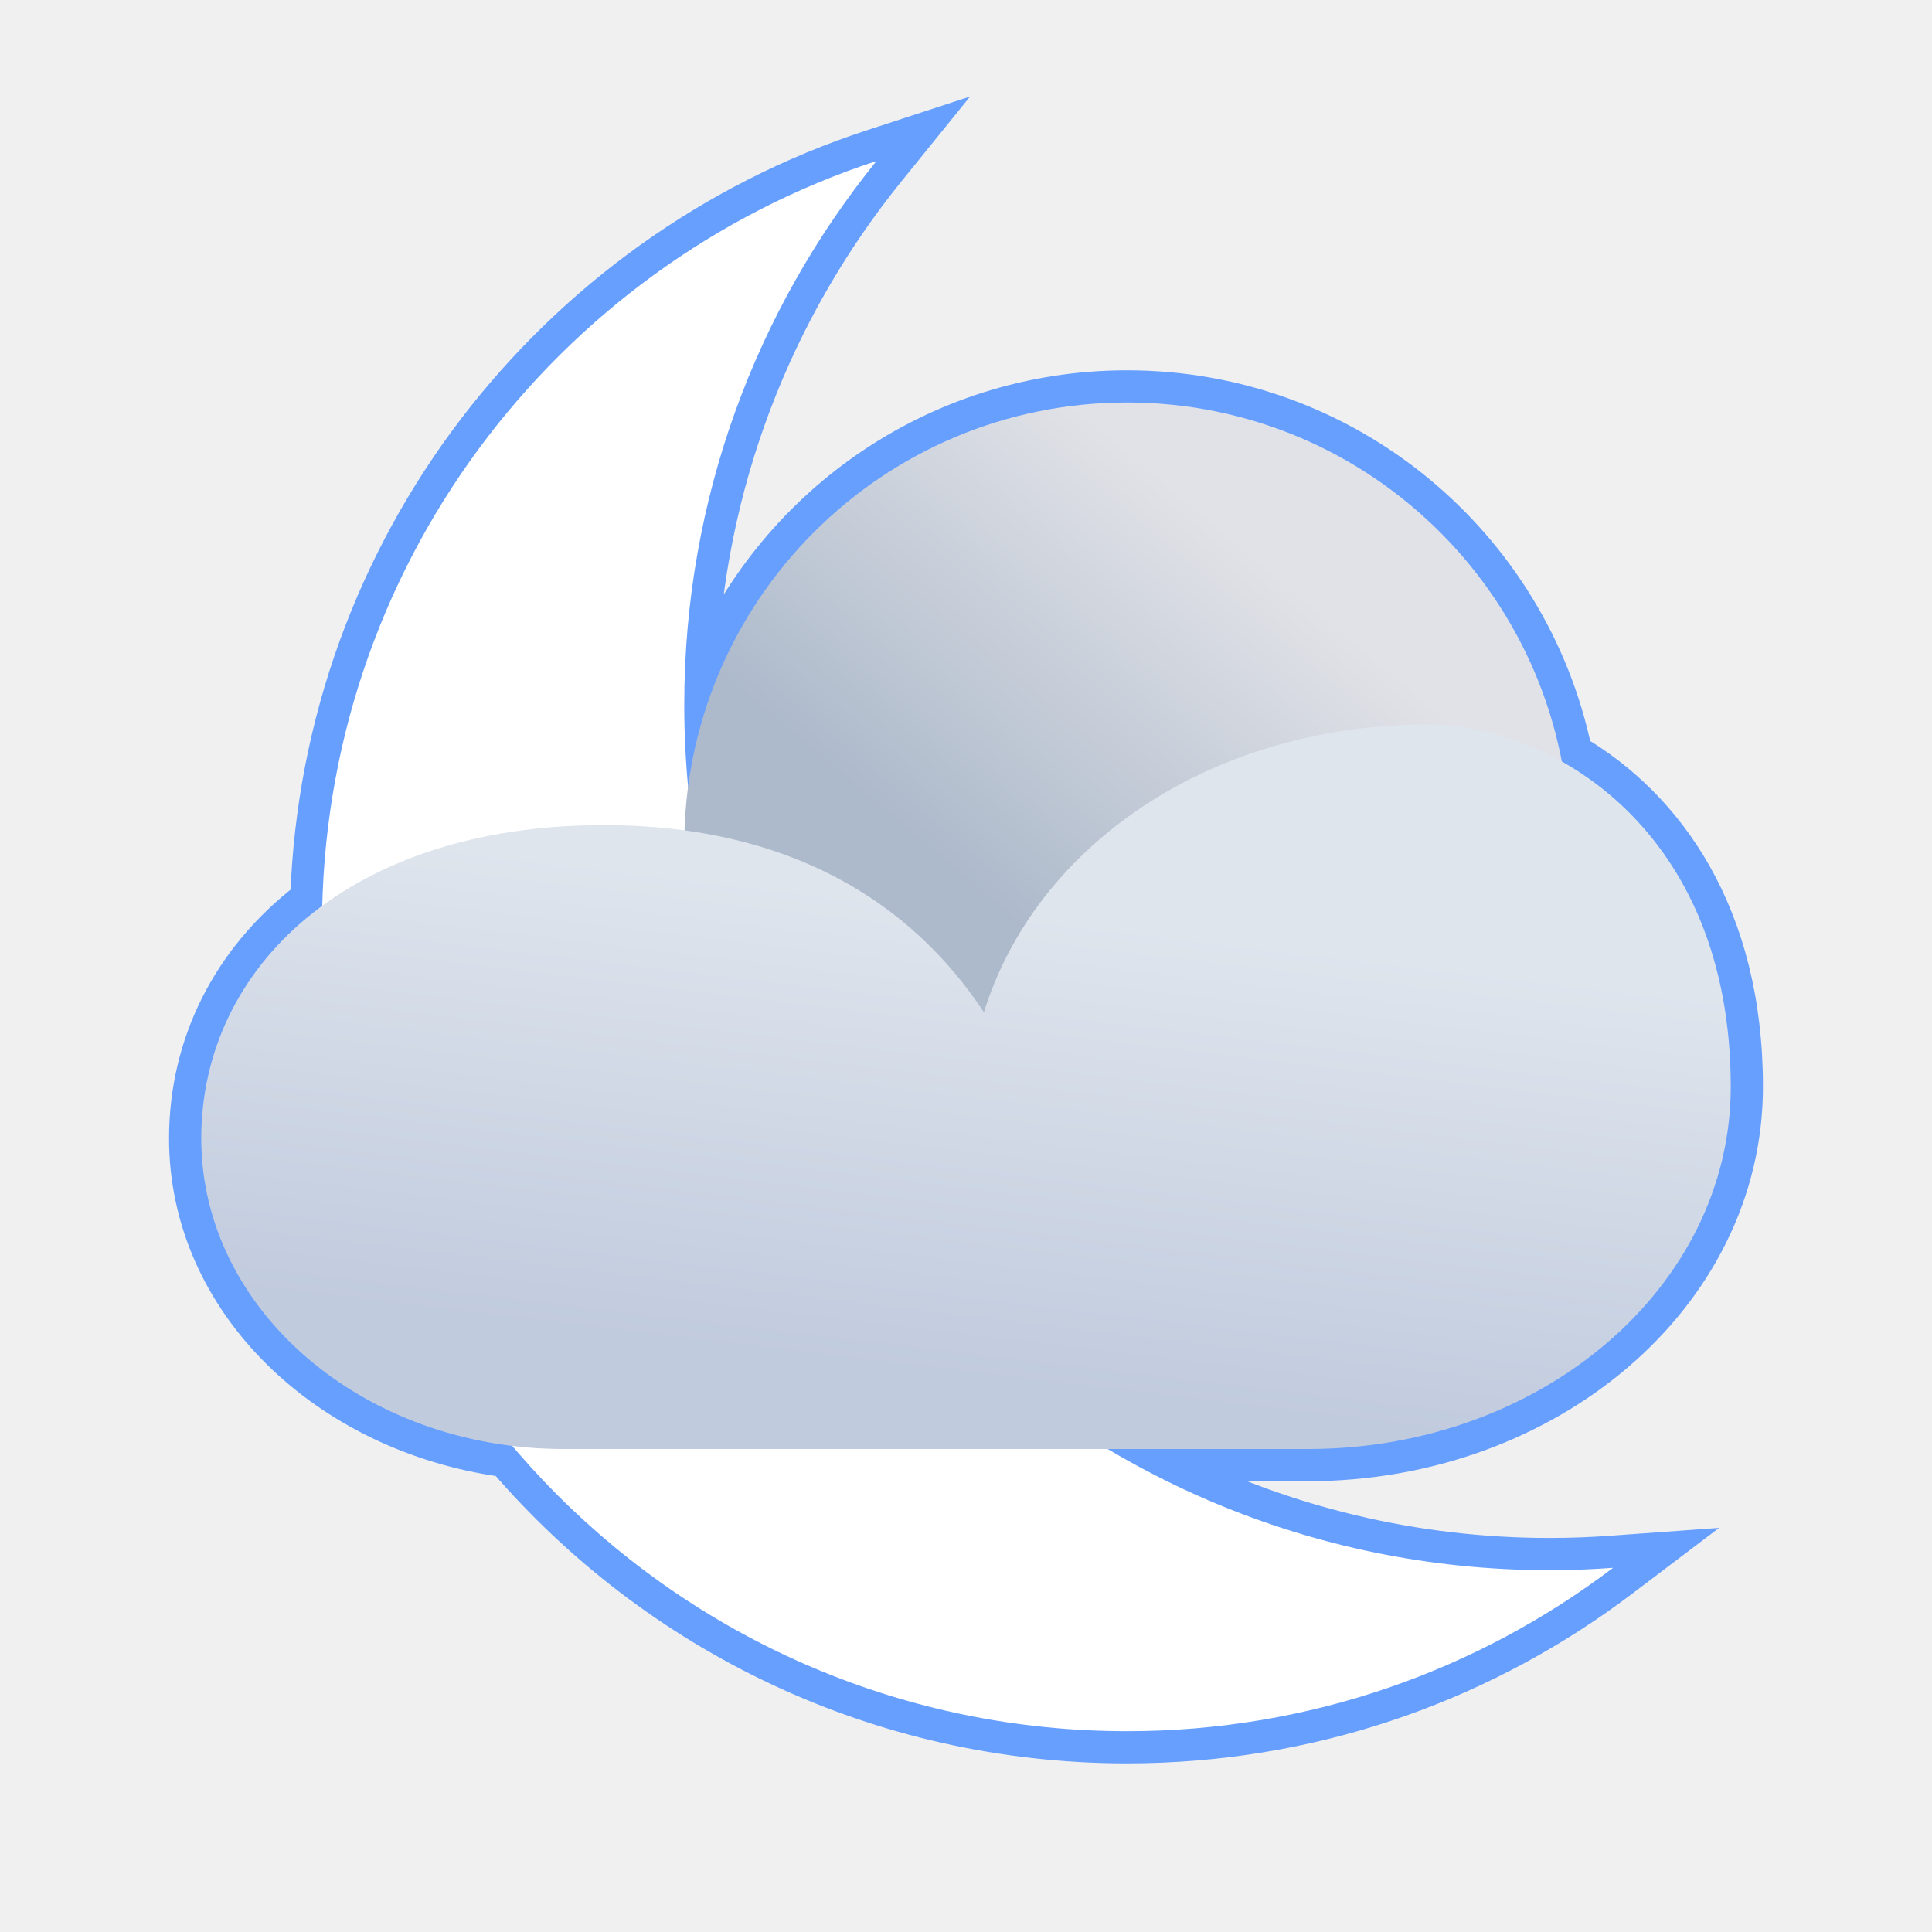
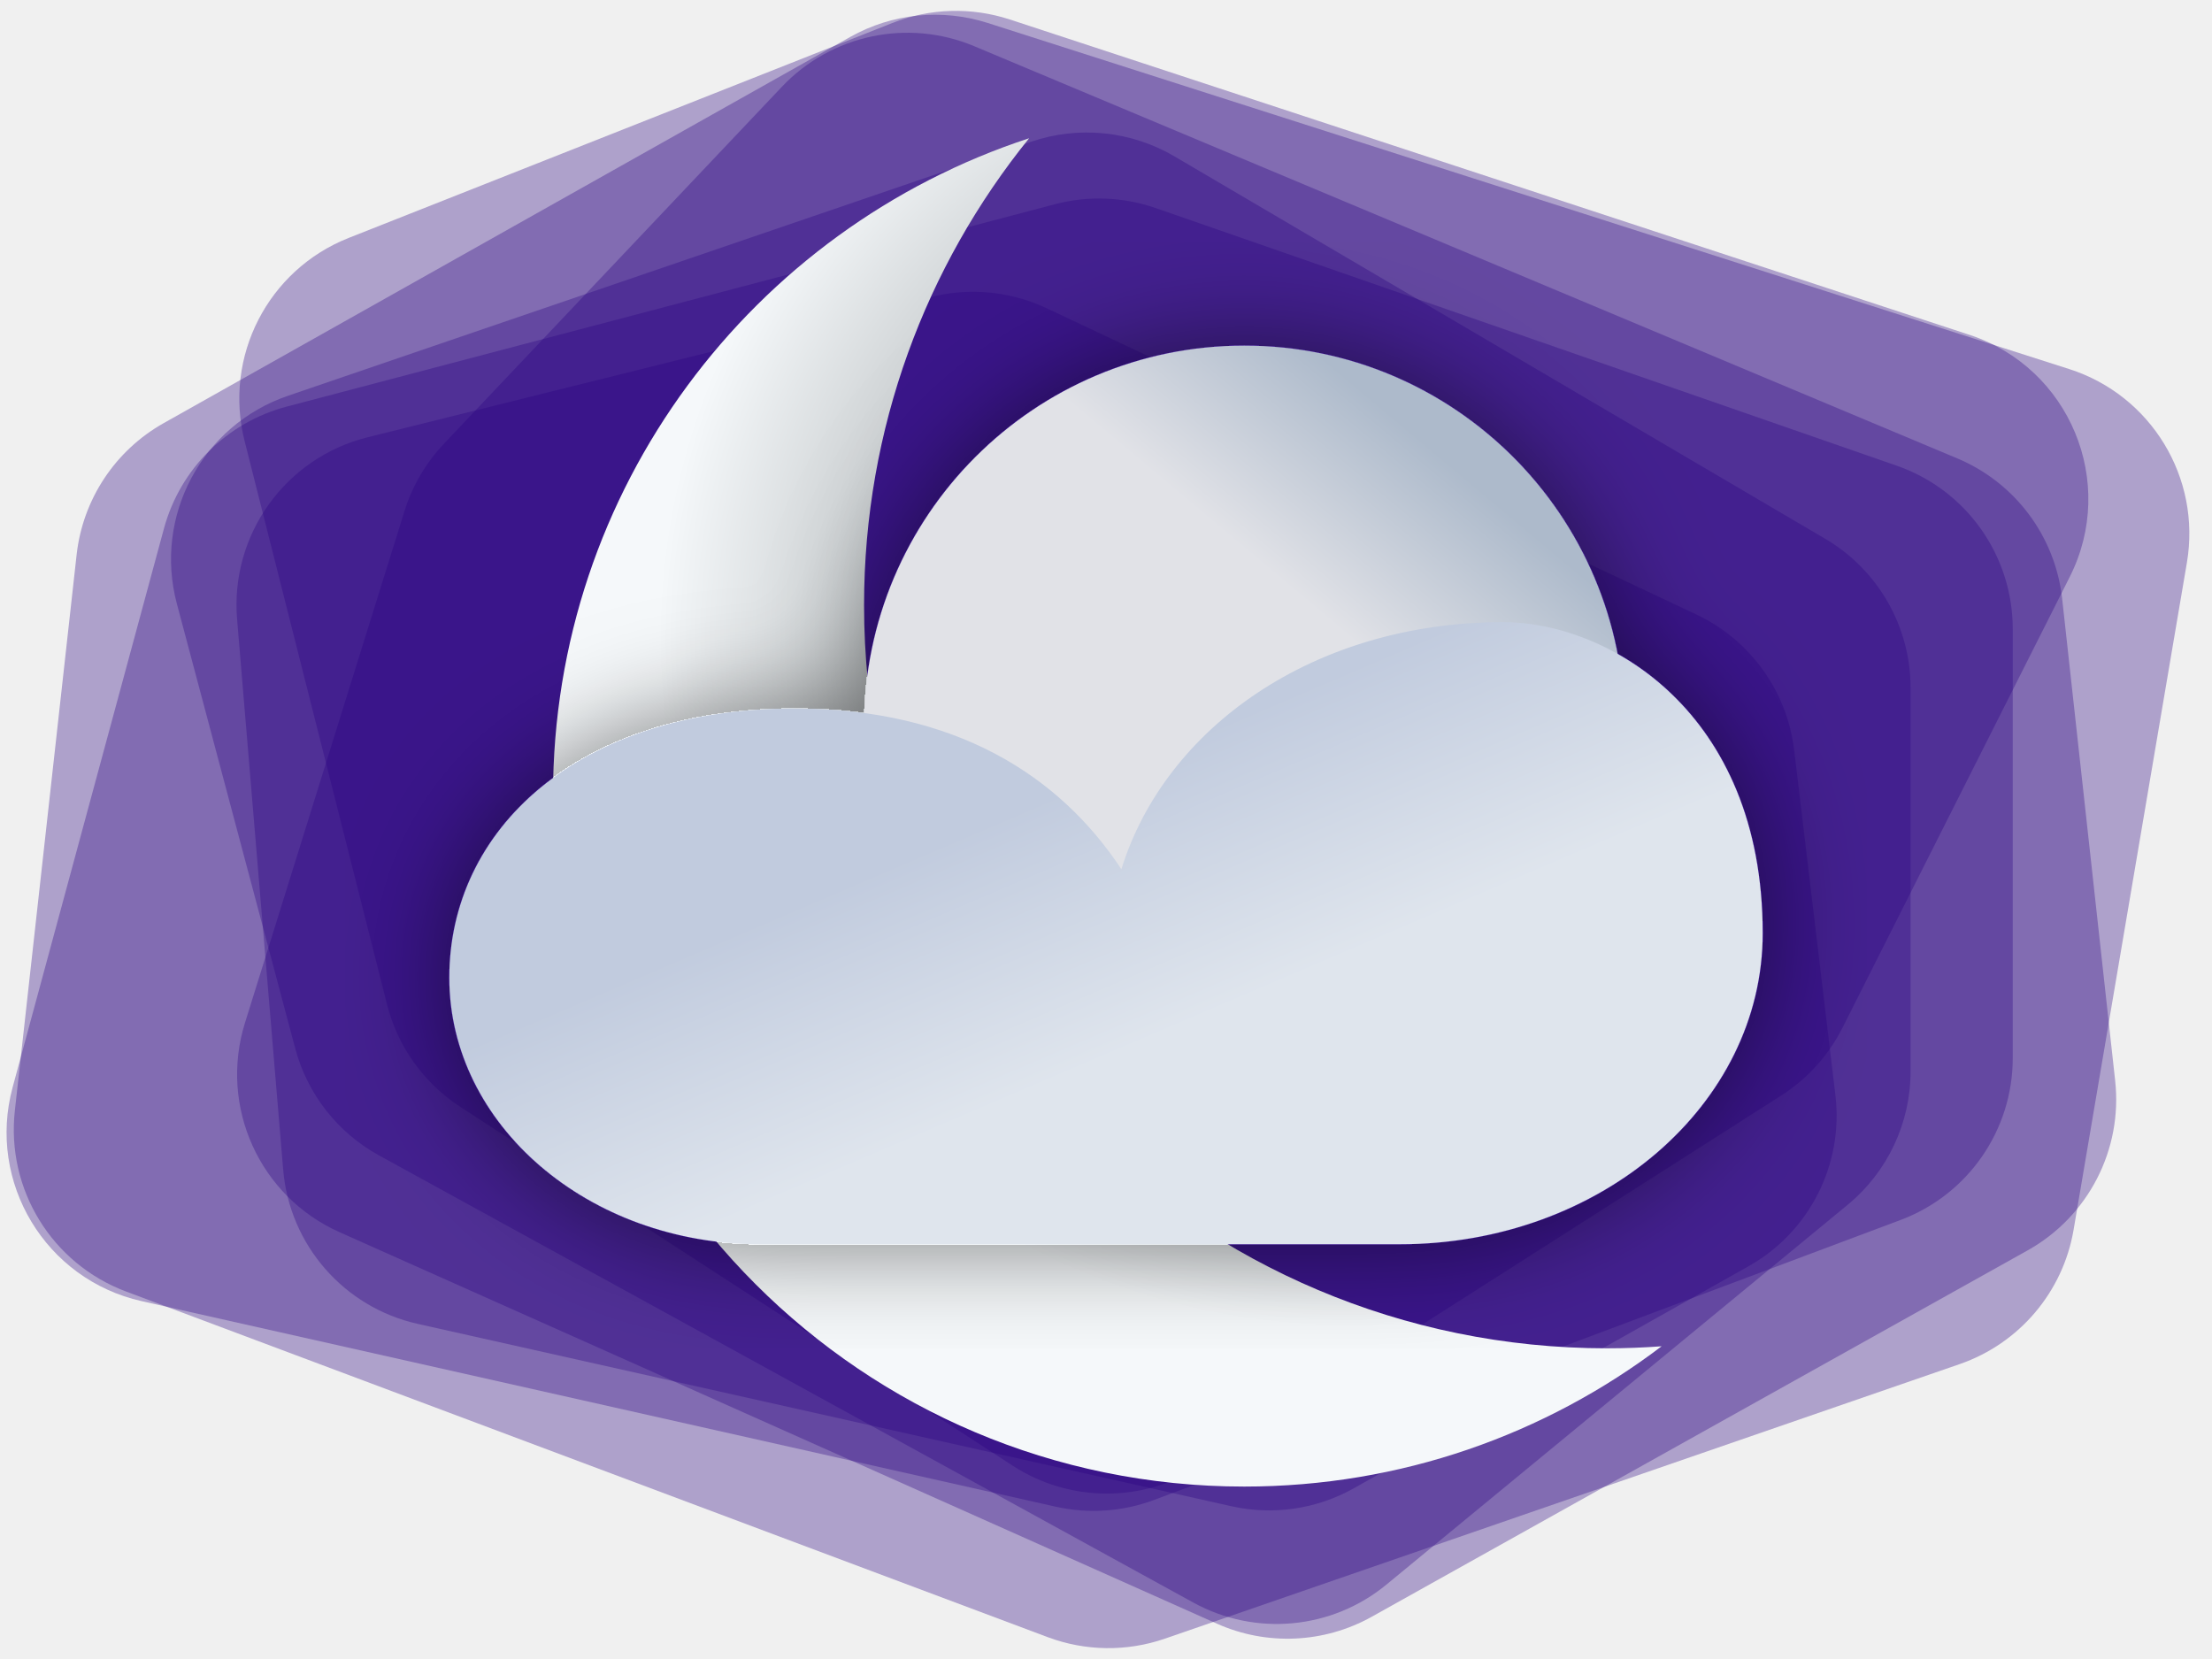
- <svg xmlns="http://www.w3.org/2000/svg" width="48" height="48" viewBox="0 0 48 48" fill="none">
-   <path d="M22.087 4.252C19.3 7.698 17.577 12.037 17.414 16.774C19.093 12.571 23.197 9.6 28 9.6C33.495 9.6 38.074 13.488 39.153 18.662C41.428 20.009 43.4 22.686 43.4 27C43.4 32.247 38.46 36.4 32.5 36.4H29.095C31.927 37.813 35.119 38.61 38.5 38.61C39.02 38.61 39.535 38.59 40.047 38.553L41.393 38.456L40.318 39.27C37.002 41.786 32.894 43.313 28.433 43.406L28 43.411C21.808 43.411 16.262 40.65 12.521 36.296C8.081 35.69 4.6 32.379 4.6 28.286C4.6 25.936 5.665 23.802 7.612 22.303C7.911 13.562 13.708 6.219 21.652 3.62L22.939 3.199L22.087 4.252Z" fill="#679FFF" stroke="#679FFF" stroke-width="0.8" />
-   <path d="M21.776 4C18.79 7.692 17 12.392 17 17.511C17 29.385 26.626 39.011 38.5 39.011C39.03 39.011 39.556 38.99 40.076 38.952C36.72 41.498 32.537 43.011 28 43.011C16.954 43.011 8 34.056 8 23.011C8 14.138 13.778 6.617 21.776 4Z" fill="white" />
-   <circle cx="28" cy="21" r="11" fill="url(#paint0_linear_38_372)" />
-   <path fill-rule="evenodd" clip-rule="evenodd" d="M35.5 18C38.5 18 43 20.571 43 27C43 31.971 38.299 36 32.5 36C22.338 36 23.652 36 14 36C9.029 36 5 32.546 5 28.286C5 24.025 8.686 20.5 15 20.5C19.658 20.5 22.664 22.452 24.445 25.149C25.71 21.067 30 18 35.5 18Z" fill="url(#paint1_linear_38_372)" />
+ <svg xmlns="http://www.w3.org/2000/svg" width="64" height="48" viewBox="0 0 64 48" fill="none">
+   <g clip-path="url(#clip0_53_1537)">
+     <path d="M33.702 47.412C32.602 47.792 31.404 47.776 30.314 47.368L3.644 37.366C1.501 36.563 0.177 34.407 0.43 32.133L2.217 16.049C2.395 14.449 3.332 13.032 4.735 12.243L24.601 1.068C25.812 0.387 27.252 0.241 28.576 0.664L59.868 10.678C62.239 11.436 63.69 13.823 63.274 16.277L59.996 35.579C59.69 37.38 58.426 38.871 56.699 39.468L33.702 47.412Z" fill="#290081" fill-opacity="0.33" />
+     <path d="M29.828 4.102C31.207 3.631 32.723 3.785 33.979 4.523L52.812 15.59C54.34 16.488 55.279 18.128 55.279 19.901V31C55.279 32.494 54.611 33.91 53.457 34.86L40.115 45.846C38.536 47.147 36.324 47.354 34.53 46.369L10.966 33.43C9.768 32.772 8.892 31.653 8.541 30.333L5.117 17.468C4.442 14.929 5.846 12.301 8.332 11.451L29.828 4.102Z" fill="#290081" fill-opacity="0.33" />
+     <path d="M22.623 2.51C24.054 0.999 26.269 0.532 28.188 1.337L56.629 13.262C58.304 13.964 59.467 15.52 59.665 17.326L61.198 31.265C61.418 33.262 60.42 35.197 58.666 36.177L39.688 46.778C38.311 47.547 36.652 47.622 35.212 46.979L9.823 35.651C7.509 34.618 6.333 32.017 7.087 29.597L11.702 14.788C11.929 14.059 12.32 13.392 12.845 12.837L22.623 2.51Z" fill="#290081" fill-opacity="0.33" />
+     <path d="M30.525 5.908C31.486 5.655 32.502 5.694 33.441 6.021L54.877 13.473C56.887 14.171 58.235 16.067 58.235 18.195V30.615C58.235 32.699 56.942 34.565 54.991 35.297L33.397 43.396C32.486 43.738 31.494 43.806 30.544 43.593L4.094 37.645C1.317 37.021 -0.379 34.208 0.365 31.46L4.744 15.291C5.212 13.565 6.566 12.219 8.297 11.763L30.525 5.908Z" fill="#290081" fill-opacity="0.33" />
+     <path d="M26.946 8.59C28.064 8.312 29.244 8.428 30.286 8.92L49.08 17.779C50.638 18.514 51.708 19.999 51.912 21.709L53.104 31.686C53.344 33.692 52.352 35.646 50.591 36.636L39.172 43.059C38.096 43.665 36.833 43.85 35.628 43.58L12.082 38.303C9.951 37.825 8.376 36.019 8.193 33.842L6.86 17.921C6.655 15.477 8.254 13.245 10.634 12.652L26.946 8.59Z" fill="#290081" fill-opacity="0.33" />
+     <path d="M25.819 0.665C26.905 0.235 28.108 0.2 29.218 0.564L56.981 9.687C59.886 10.641 61.262 13.957 59.886 16.687L53.31 29.734C52.906 30.536 52.292 31.215 51.534 31.699L34.713 42.429C33.061 43.483 30.945 43.475 29.301 42.407L13.321 32.028C12.264 31.341 11.506 30.281 11.197 29.06L7.077 12.76C6.461 10.323 7.749 7.809 10.086 6.885L25.819 0.665Z" fill="#290081" fill-opacity="0.33" />
+     <path d="M29.776 4C26.79 7.692 25 12.392 25 17.511C25 29.385 34.626 39.011 46.5 39.011C47.03 39.011 47.556 38.99 48.076 38.952C44.72 41.498 40.537 43.011 36 43.011C24.954 43.011 16 34.056 16 23.011C16 14.138 21.778 6.617 29.776 4Z" fill="url(#paint0_radial_53_1537)" />
+     <g filter="url(#filter0_d_53_1537)">
+       <circle cx="36" cy="21" r="11" fill="url(#paint1_linear_53_1537)" />
+       <path fill-rule="evenodd" clip-rule="evenodd" d="M43.5 18C46.5 18 51 20.571 51 27C51 31.971 46.299 36 40.5 36C30.338 36 31.652 36 22 36C17.029 36 13 32.546 13 28.286C13 24.025 16.686 20.5 23 20.5C27.658 20.5 30.664 22.452 32.445 25.149C33.71 21.067 38 18 43.5 18Z" fill="url(#paint2_linear_53_1537)" />
+     </g>
+   </g>
  <defs>
-     <linearGradient id="paint0_linear_38_372" x1="34.6" y1="13.96" x2="23.16" y2="27.6" gradientUnits="userSpaceOnUse">
-       <stop offset="0.115" stop-color="#E1E2E7" />
-       <stop offset="0.726" stop-color="#ADBACB" />
+     <filter id="filter0_d_53_1537" x="10" y="7" width="44" height="32" filterUnits="userSpaceOnUse" color-interpolation-filters="sRGB">
+       <feFlood flood-opacity="0" result="BackgroundImageFix" />
+       <feColorMatrix in="SourceAlpha" type="matrix" values="0 0 0 0 0 0 0 0 0 0 0 0 0 0 0 0 0 0 127 0" result="hardAlpha" />
+       <feOffset />
+       <feGaussianBlur stdDeviation="1.5" />
+       <feComposite in2="hardAlpha" operator="out" />
+       <feColorMatrix type="matrix" values="0 0 0 0 0 0 0 0 0 0 0 0 0 0 0 0 0 0 0.5 0" />
+       <feBlend mode="normal" in2="BackgroundImageFix" result="effect1_dropShadow_53_1537" />
+       <feBlend mode="normal" in="SourceGraphic" in2="effect1_dropShadow_53_1537" result="shape" />
+     </filter>
+     <radialGradient id="paint0_radial_53_1537" cx="0" cy="0" r="1" gradientUnits="userSpaceOnUse" gradientTransform="translate(39 18.5107) rotate(139.844) scale(20.9344 20.9344)">
+       <stop stop-color="#666D6F" />
+       <stop offset="0.952" stop-color="#F5F8FA" />
+     </radialGradient>
+     <linearGradient id="paint1_linear_53_1537" x1="42.6" y1="13.96" x2="31.16" y2="27.6" gradientUnits="userSpaceOnUse">
+       <stop stop-color="#ADBACB" />
+       <stop offset="0.322" stop-color="#E1E2E7" />
    </linearGradient>
-     <linearGradient id="paint1_linear_38_372" x1="22.5" y1="35" x2="24" y2="22.5" gradientUnits="userSpaceOnUse">
-       <stop offset="0.072" stop-color="#C1CBDE" />
-       <stop offset="1" stop-color="#DFE5ED" />
+     <linearGradient id="paint2_linear_53_1537" x1="33.5" y1="30" x2="30.5" y2="23" gradientUnits="userSpaceOnUse">
+       <stop stop-color="#DFE5ED" />
+       <stop offset="1" stop-color="#C1CBDE" />
    </linearGradient>
+     <clipPath id="clip0_53_1537">
+       <rect width="64" height="48" fill="white" />
+     </clipPath>
  </defs>
</svg>
